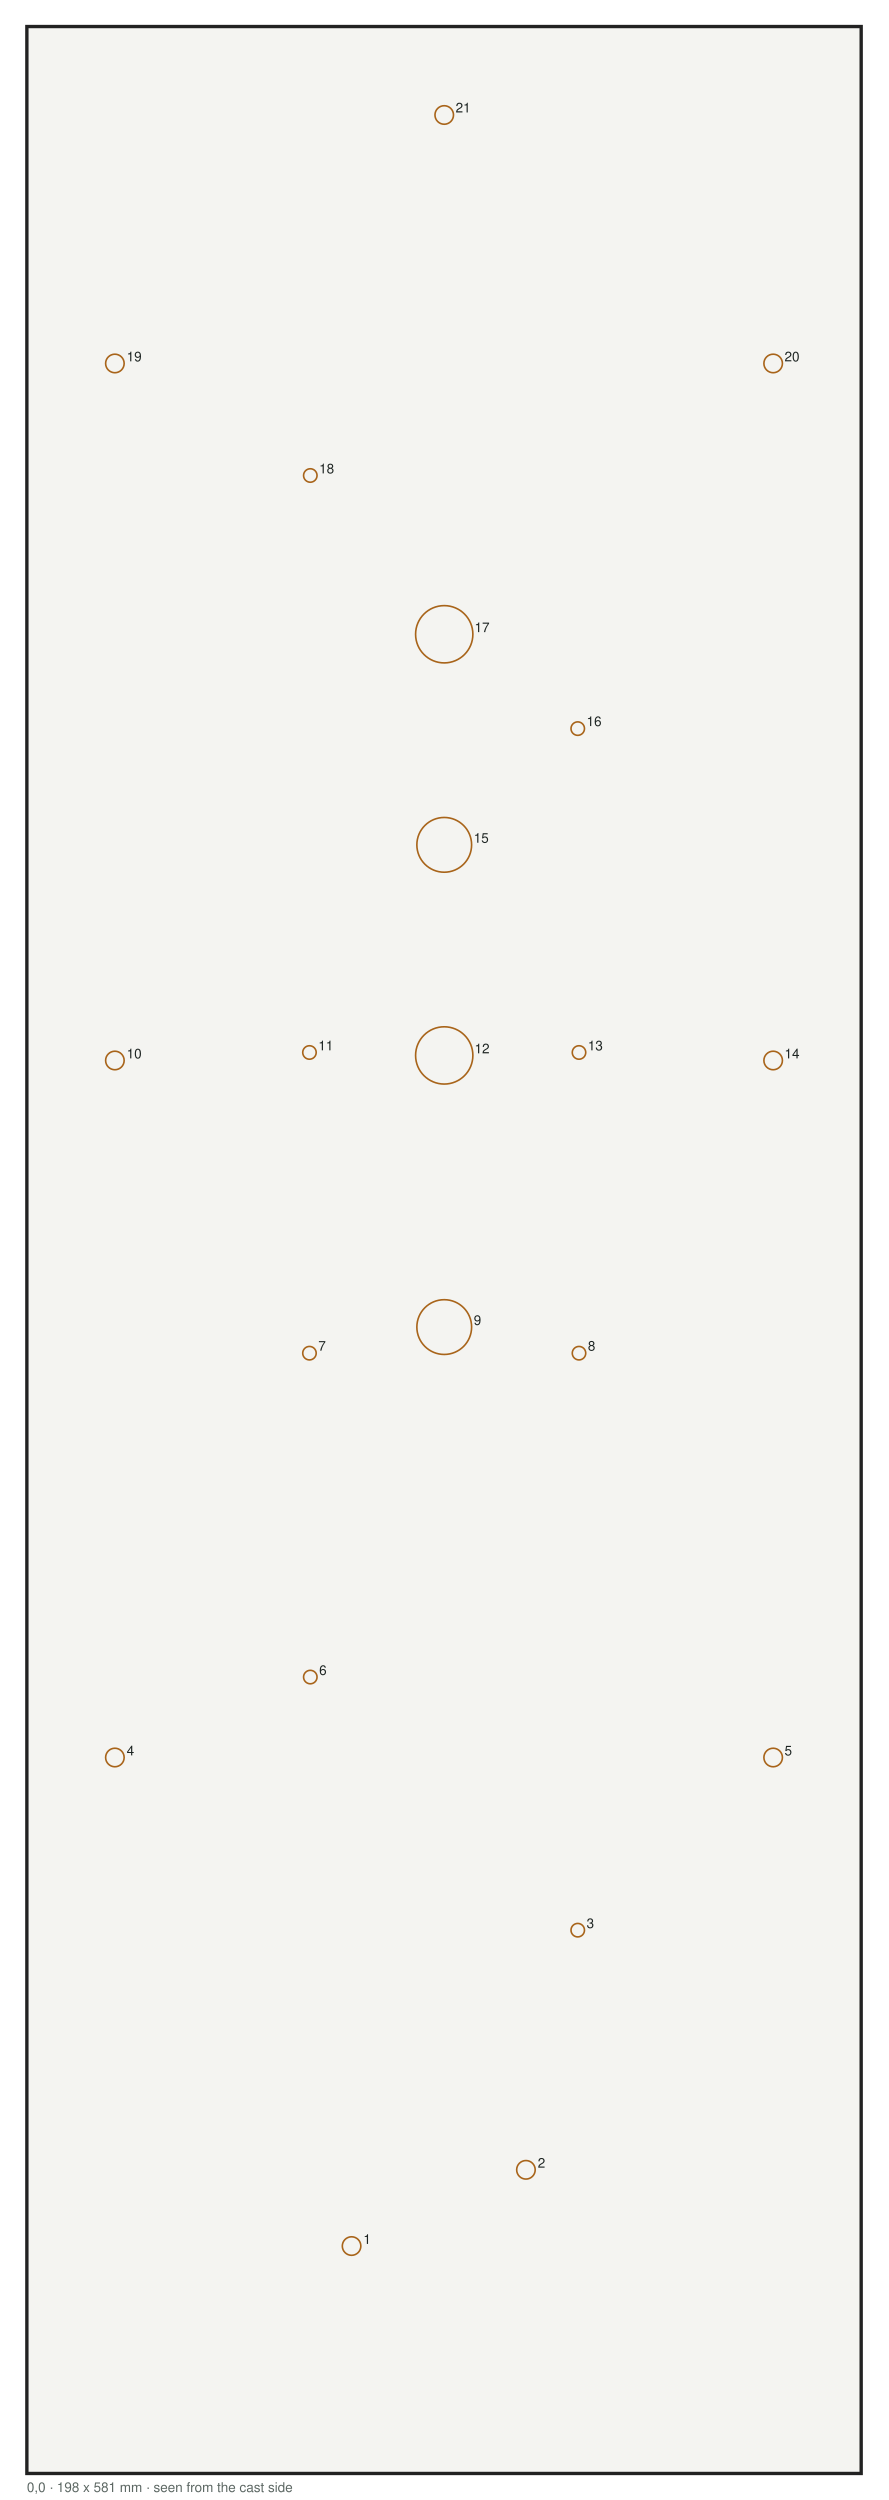
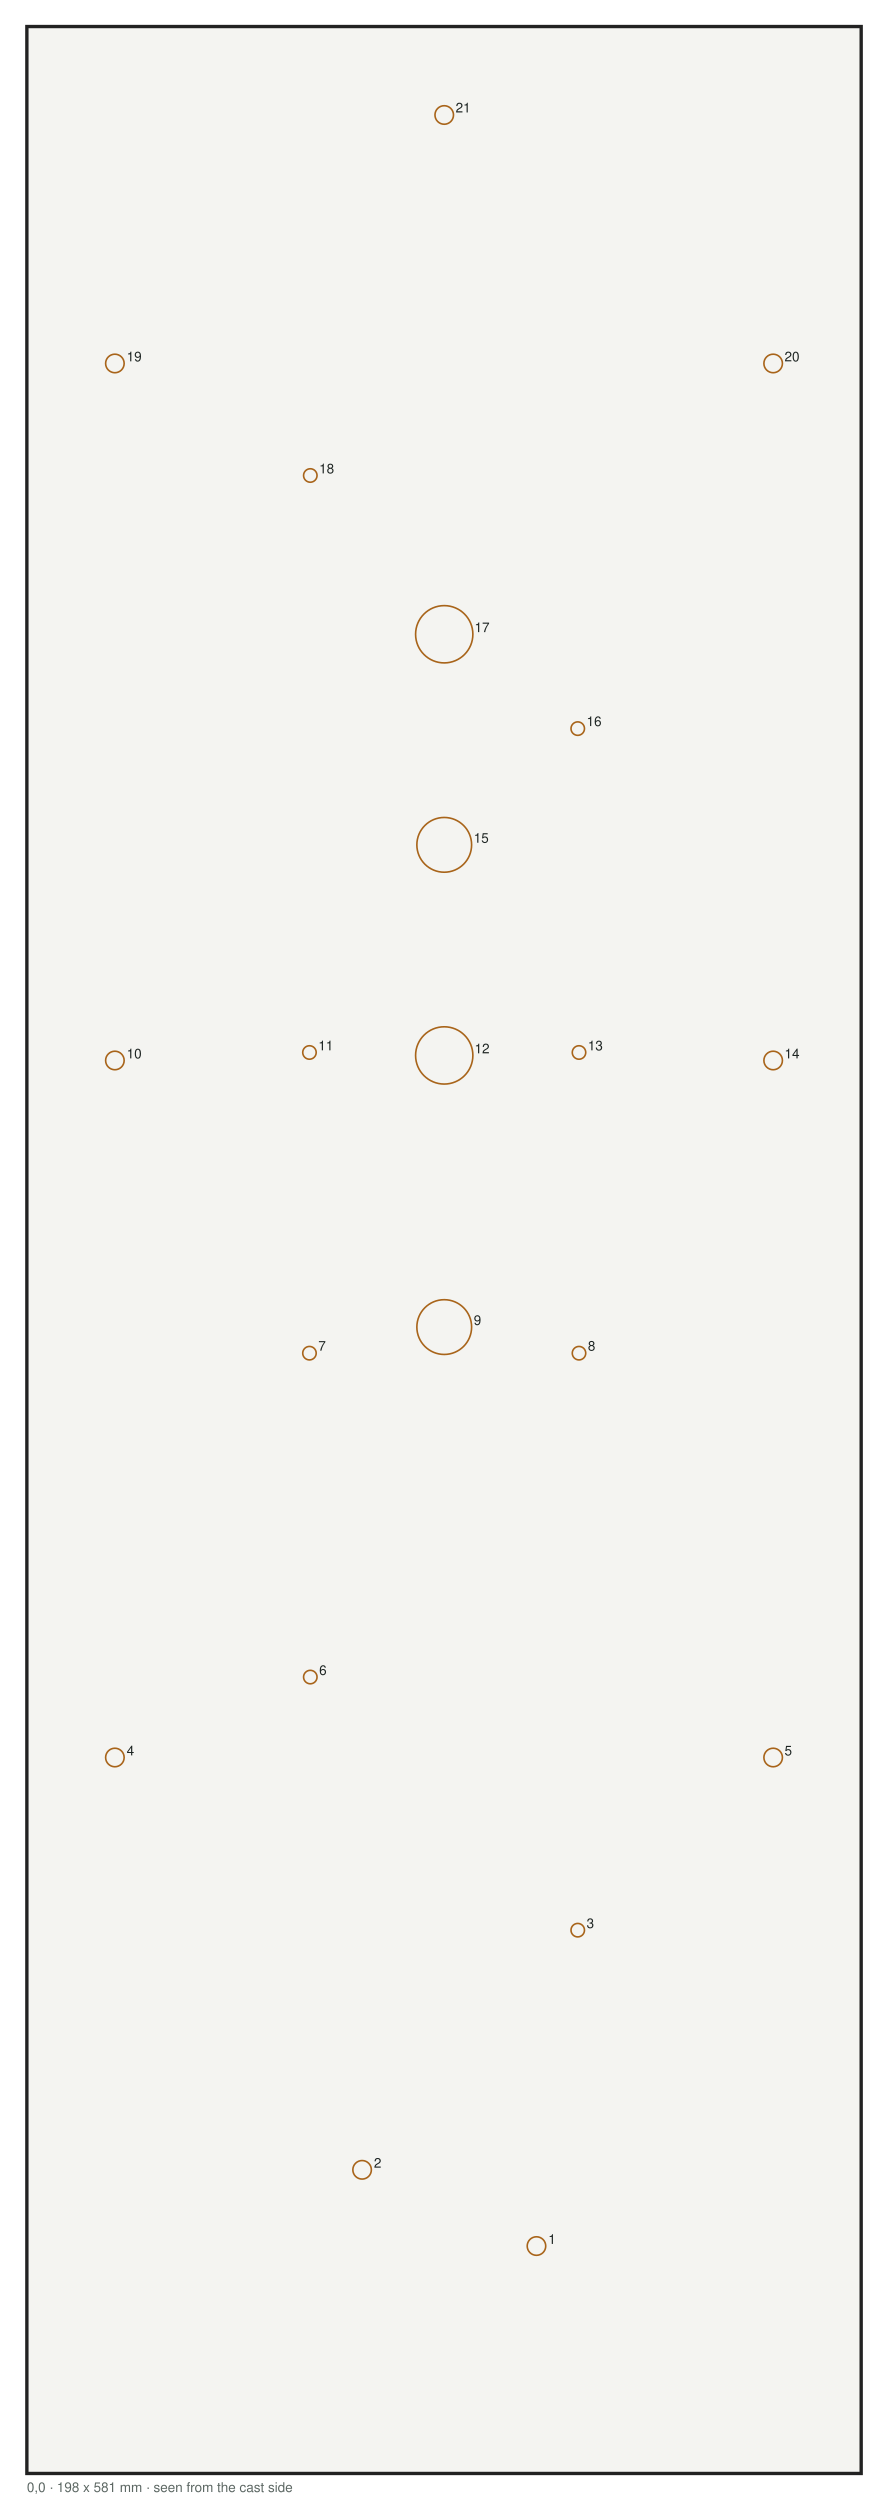
<svg xmlns="http://www.w3.org/2000/svg" viewBox="-6.3 -6.3 210.7 593.6" width="211mm" height="594mm" font-family="Helvetica, Arial, sans-serif">
  <polygon points="0.0,581.0 198.1,581.0 198.1,0.0 0.0,0.0" fill="#f4f4f1" stroke="#222" stroke-width="0.8" />
-   <circle cx="77.1" cy="527.0" r="2.2" fill="none" stroke="#a8641a" stroke-width="0.39" />
-   <text x="79.9" y="526.5" font-size="3.2" fill="#1d2422">1</text>
-   <circle cx="118.5" cy="508.9" r="2.2" fill="none" stroke="#a8641a" stroke-width="0.39" />
-   <text x="121.3" y="508.4" font-size="3.2" fill="#1d2422">2</text>
+   <circle cx="121.0" cy="527.0" r="2.2" fill="none" stroke="#a8641a" stroke-width="0.39" />
+   <text x="123.8" y="526.5" font-size="3.2" fill="#1d2422">1</text>
+   <circle cx="79.6" cy="508.9" r="2.2" fill="none" stroke="#a8641a" stroke-width="0.39" />
+   <text x="82.4" y="508.4" font-size="3.2" fill="#1d2422">2</text>
  <circle cx="130.8" cy="452.0" r="1.6" fill="none" stroke="#a8641a" stroke-width="0.39" />
  <text x="132.9" y="451.5" font-size="3.2" fill="#1d2422">3</text>
  <circle cx="20.9" cy="411.0" r="2.2" fill="none" stroke="#a8641a" stroke-width="0.39" />
  <text x="23.7" y="410.5" font-size="3.2" fill="#1d2422">4</text>
  <circle cx="177.2" cy="411.0" r="2.2" fill="none" stroke="#a8641a" stroke-width="0.39" />
  <text x="179.9" y="410.5" font-size="3.2" fill="#1d2422">5</text>
  <circle cx="67.3" cy="391.9" r="1.6" fill="none" stroke="#a8641a" stroke-width="0.39" />
  <text x="69.4" y="391.4" font-size="3.2" fill="#1d2422">6</text>
  <circle cx="67.1" cy="315.0" r="1.6" fill="none" stroke="#a8641a" stroke-width="0.39" />
  <text x="69.2" y="314.4" font-size="3.2" fill="#1d2422">7</text>
  <circle cx="131.1" cy="315.0" r="1.6" fill="none" stroke="#a8641a" stroke-width="0.39" />
  <text x="133.2" y="314.4" font-size="3.2" fill="#1d2422">8</text>
  <circle cx="99.1" cy="308.8" r="6.5" fill="none" stroke="#a8641a" stroke-width="0.39" />
  <text x="106.1" y="308.3" font-size="3.2" fill="#1d2422">9</text>
  <circle cx="20.9" cy="245.5" r="2.2" fill="none" stroke="#a8641a" stroke-width="0.39" />
  <text x="23.7" y="245.0" font-size="3.2" fill="#1d2422">10</text>
  <circle cx="67.1" cy="243.6" r="1.6" fill="none" stroke="#a8641a" stroke-width="0.39" />
  <text x="69.2" y="243.1" font-size="3.2" fill="#1d2422">11</text>
  <circle cx="99.1" cy="244.3" r="6.8" fill="none" stroke="#a8641a" stroke-width="0.39" />
  <text x="106.3" y="243.8" font-size="3.2" fill="#1d2422">12</text>
  <circle cx="131.1" cy="243.6" r="1.6" fill="none" stroke="#a8641a" stroke-width="0.39" />
  <text x="133.2" y="243.1" font-size="3.2" fill="#1d2422">13</text>
  <circle cx="177.2" cy="245.5" r="2.2" fill="none" stroke="#a8641a" stroke-width="0.39" />
  <text x="179.9" y="245.0" font-size="3.2" fill="#1d2422">14</text>
  <circle cx="99.1" cy="194.3" r="6.5" fill="none" stroke="#a8641a" stroke-width="0.39" />
  <text x="106.1" y="193.8" font-size="3.2" fill="#1d2422">15</text>
  <circle cx="130.8" cy="166.7" r="1.6" fill="none" stroke="#a8641a" stroke-width="0.39" />
  <text x="132.9" y="166.1" font-size="3.2" fill="#1d2422">16</text>
  <circle cx="99.1" cy="144.3" r="6.8" fill="none" stroke="#a8641a" stroke-width="0.39" />
  <text x="106.3" y="143.8" font-size="3.2" fill="#1d2422">17</text>
  <circle cx="67.3" cy="106.6" r="1.6" fill="none" stroke="#a8641a" stroke-width="0.39" />
  <text x="69.4" y="106.1" font-size="3.2" fill="#1d2422">18</text>
  <circle cx="20.9" cy="80.0" r="2.2" fill="none" stroke="#a8641a" stroke-width="0.39" />
  <text x="23.7" y="79.5" font-size="3.2" fill="#1d2422">19</text>
  <circle cx="177.2" cy="80.0" r="2.2" fill="none" stroke="#a8641a" stroke-width="0.39" />
  <text x="179.9" y="79.5" font-size="3.2" fill="#1d2422">20</text>
  <circle cx="99.1" cy="21.0" r="2.2" fill="none" stroke="#a8641a" stroke-width="0.39" />
  <text x="101.8" y="20.4" font-size="3.2" fill="#1d2422">21</text>
  <text x="0" y="585.4" font-size="3.2" fill="#5b6662">0,0 · 198 x 581 mm · seen from the cast side</text>
</svg>
